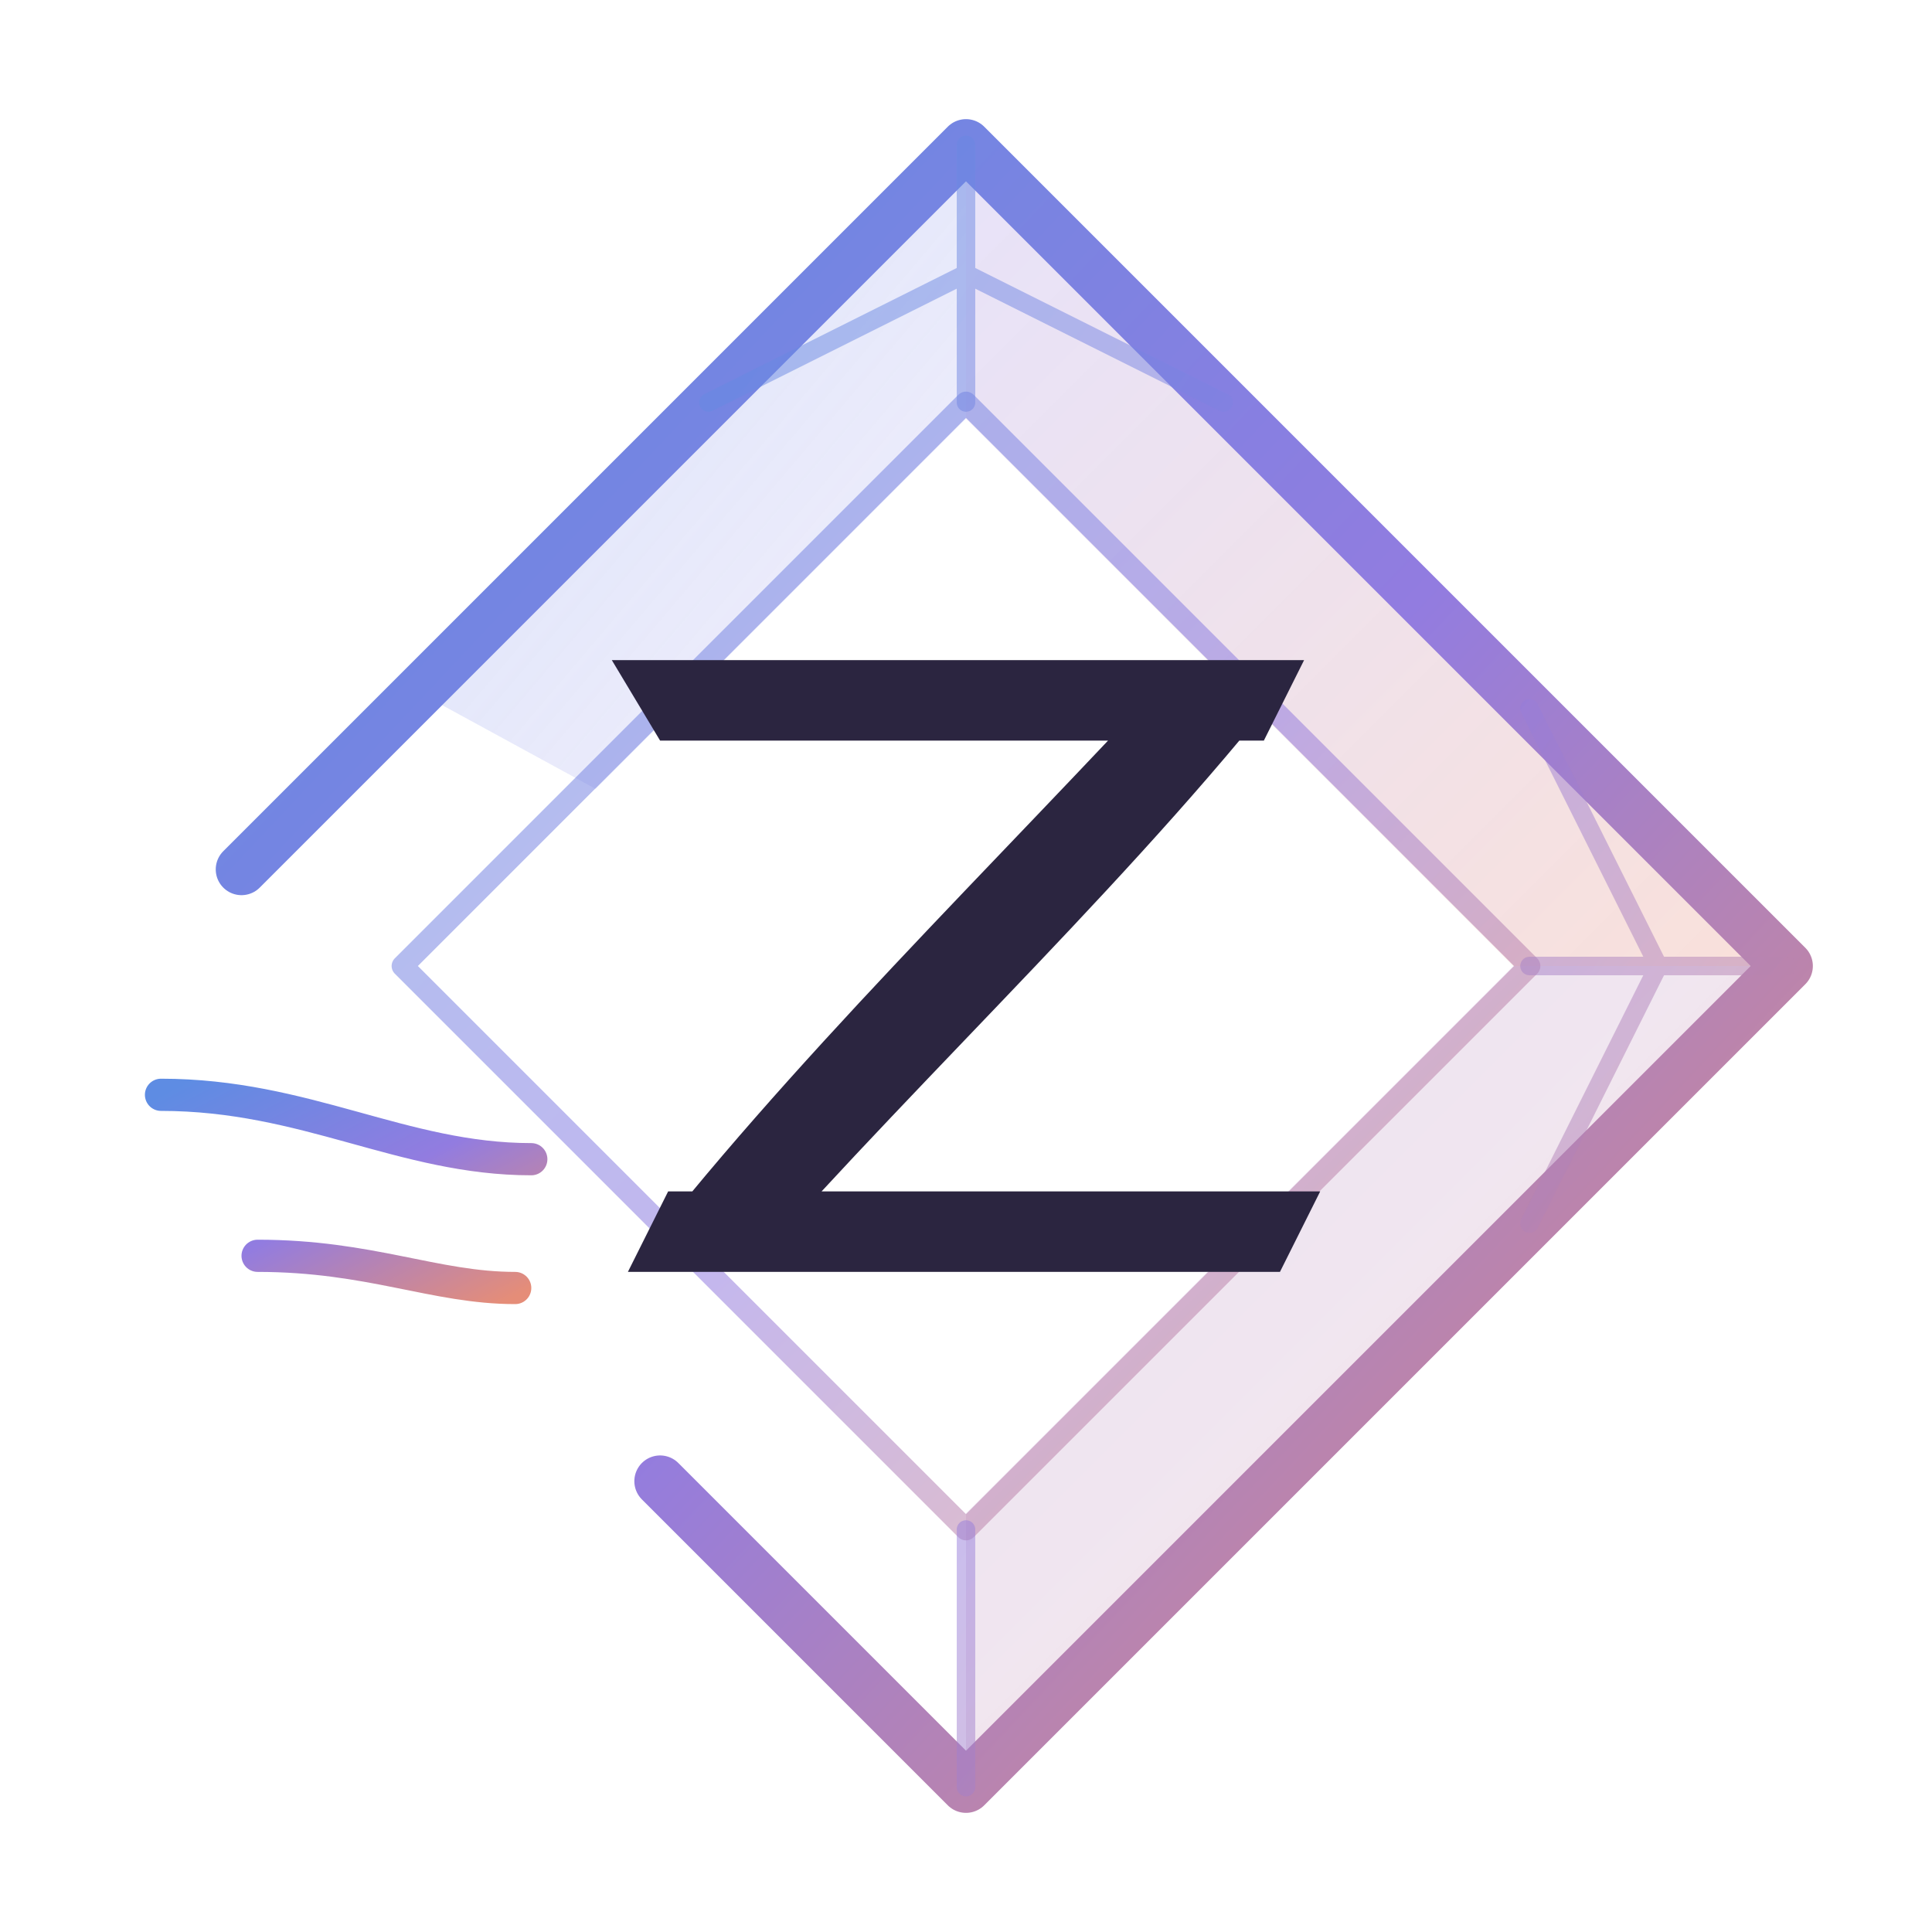
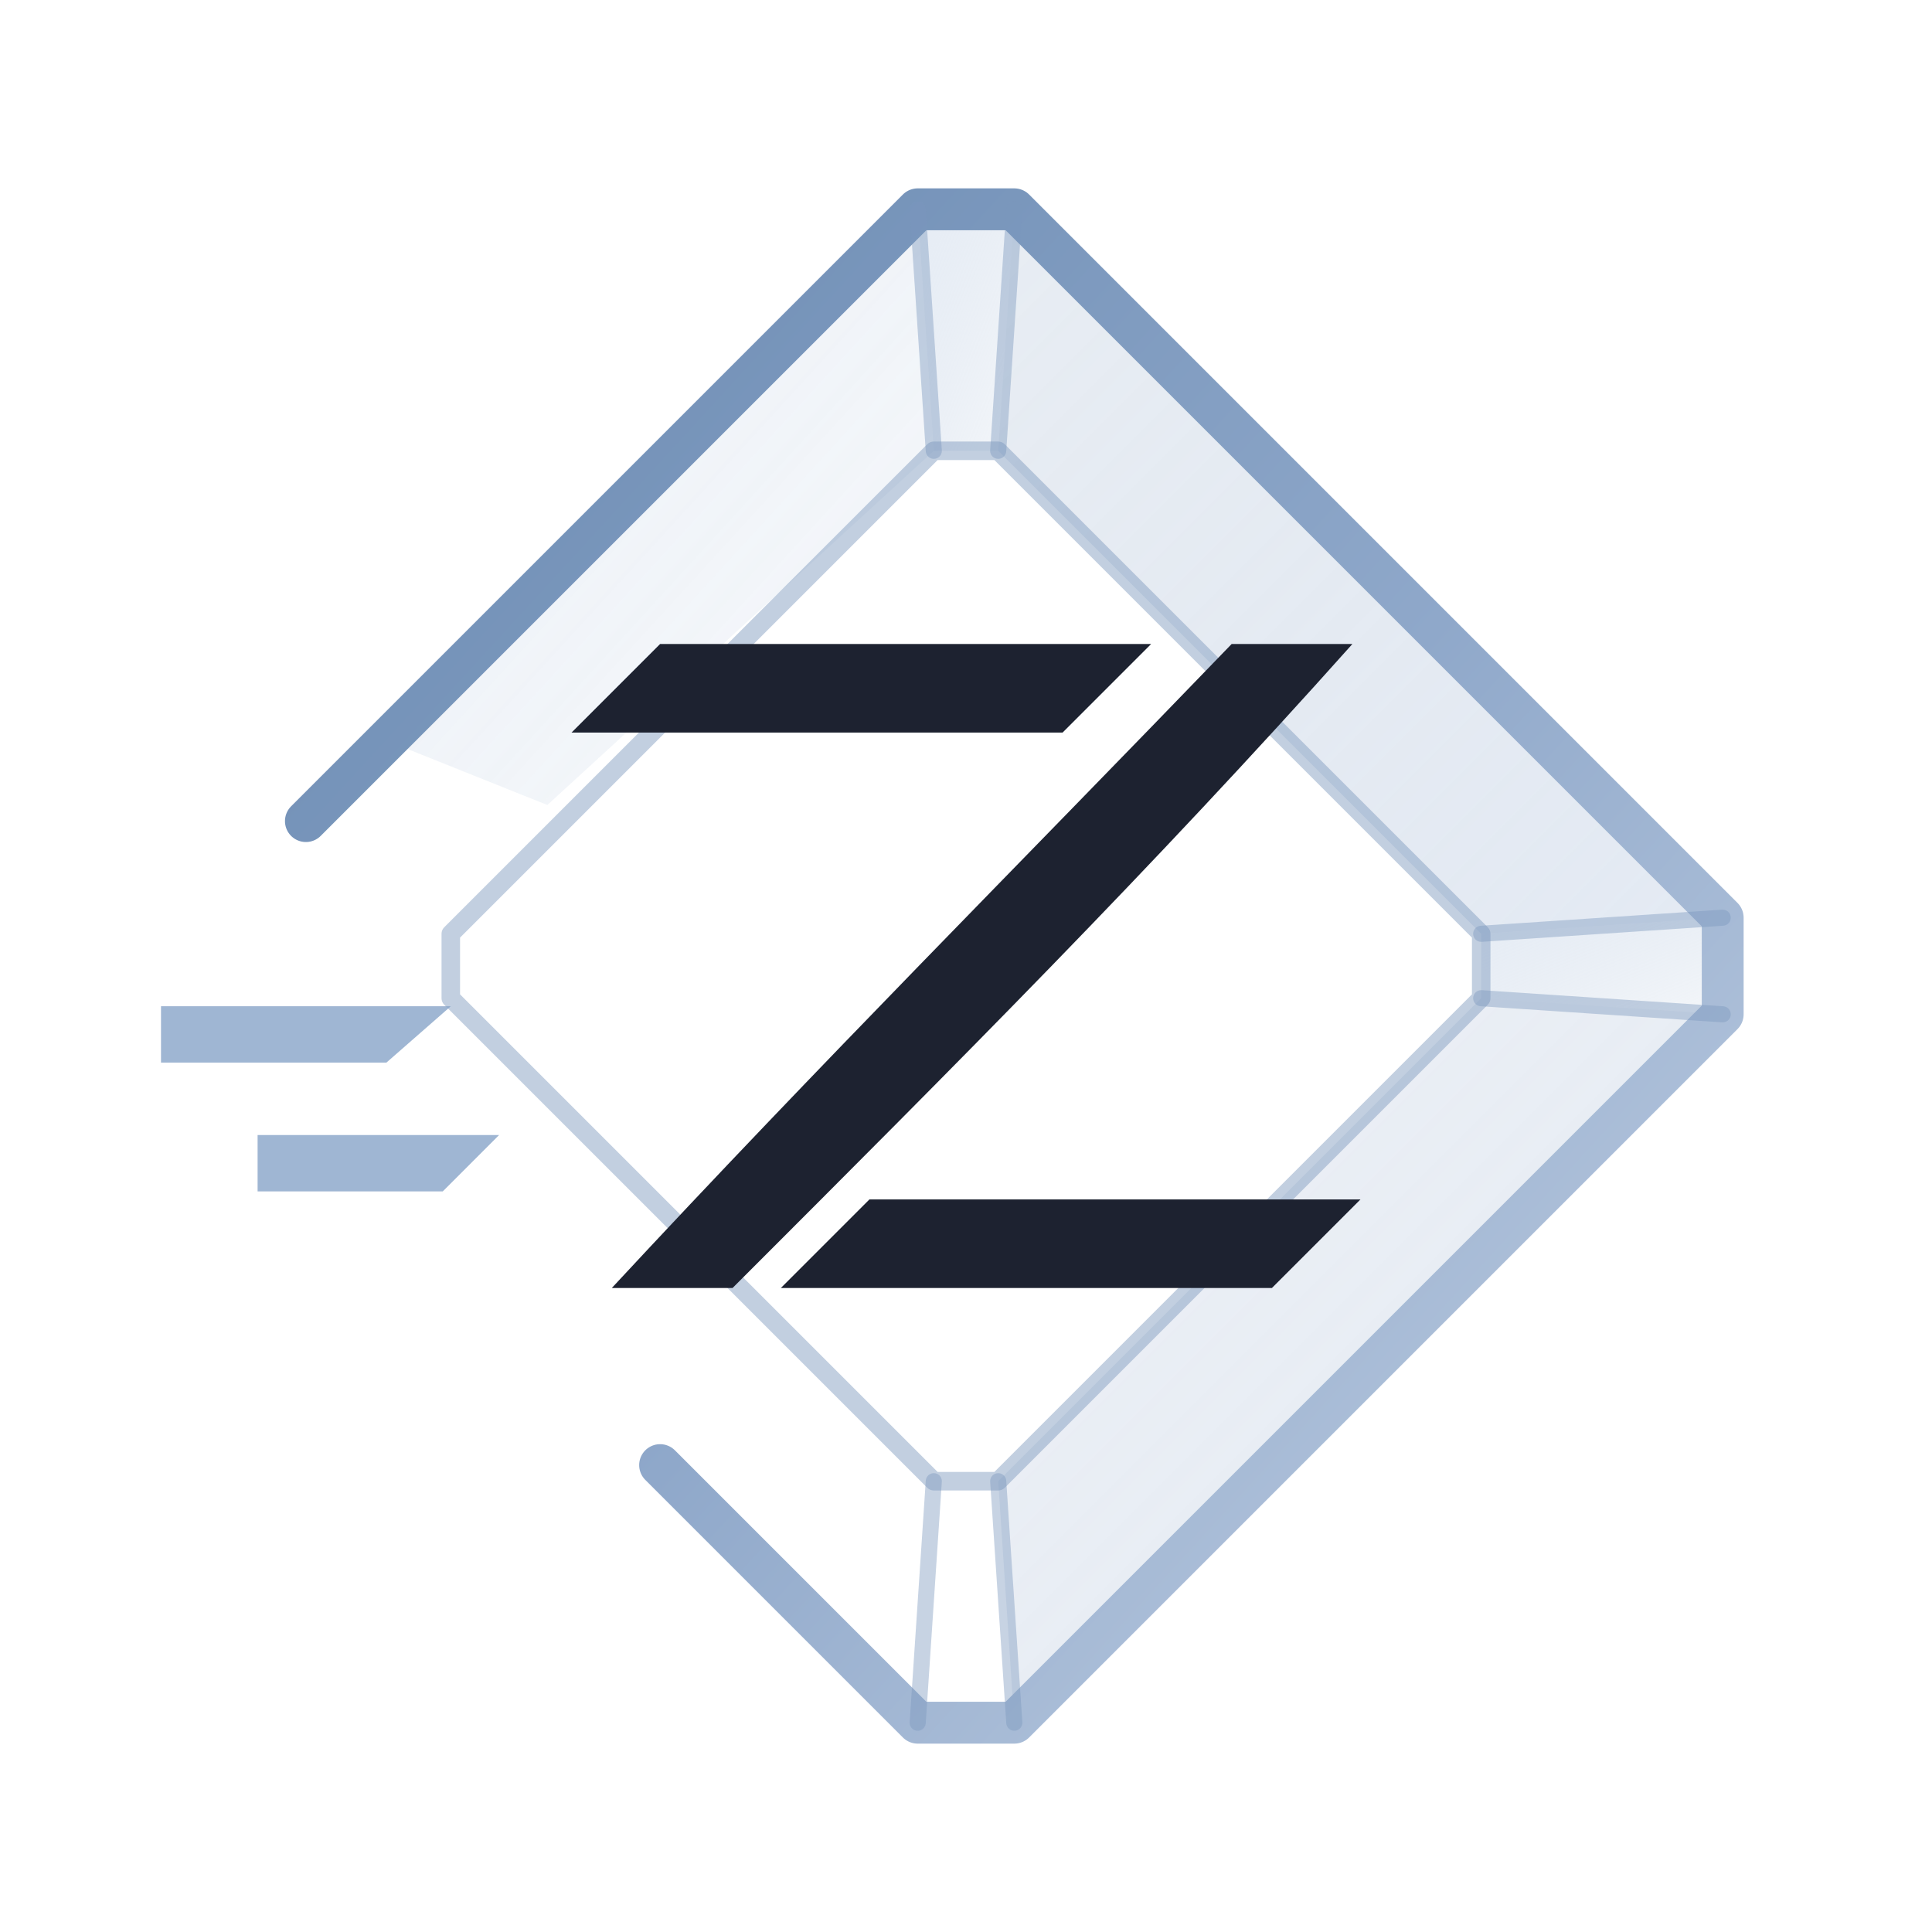
<svg xmlns="http://www.w3.org/2000/svg" viewBox="0 0 120 120" width="240" height="240" role="img" aria-label="Zaphyrel">
  <defs>
-     <linearGradient id="zg" x1="0" y1="0" x2="1" y2="1">
-       <stop offset="0" stop-color="#5E8CE3" />
-       <stop offset="0.52" stop-color="#927CE0" />
-       <stop offset="1" stop-color="#E58D78" />
+     <linearGradient id="zg" x1="0.1" y1="0.1" x2="0.9" y2="0.9">
+       <stop offset="0" stop-color="#6F8EB5" />
+       <stop offset="0.55" stop-color="#8FA8CA" />
+       <stop offset="1" stop-color="#B9C9DF" />
    </linearGradient>
-     <linearGradient id="zf1" x1="0" y1="0" x2="1" y2="1">
-       <stop offset="0" stop-color="#7EA8F0" stop-opacity=".32" />
-       <stop offset="1" stop-color="#A593E8" stop-opacity=".14" />
+     <linearGradient id="zf-hi" x1="0" y1="0" x2="1" y2="1">
+       <stop offset="0" stop-color="#B6C9E2" stop-opacity=".34" />
+       <stop offset="1" stop-color="#8DA8CA" stop-opacity=".10" />
    </linearGradient>
-     <linearGradient id="zf2" x1="0" y1="0" x2="1" y2="1">
-       <stop offset="0" stop-color="#A593E8" stop-opacity=".26" />
-       <stop offset="1" stop-color="#EE9F8B" stop-opacity=".32" />
+     <linearGradient id="zf-lo" x1="0" y1="0" x2="1" y2="1">
+       <stop offset="0" stop-color="#6F8EB5" stop-opacity=".16" />
+       <stop offset="1" stop-color="#9EB5D6" stop-opacity=".28" />
    </linearGradient>
  </defs>
-   <polygon points="60,9 26,43 37,49 60,26" fill="url(#zf1)" />
-   <polygon points="60,9 111,60 94,60 60,26" fill="url(#zf2)" />
-   <polygon points="111,60 60,111 60,94 94,60" fill="url(#zf2)" opacity=".88" />
-   <path d="M 15 54 L 60 9 L 111 60 L 60 111 L 41 92" fill="none" stroke="url(#zg)" stroke-width="3.2" stroke-linecap="round" stroke-linejoin="round" />
-   <polygon points="60,25 95,60 60,95 25,60" fill="none" stroke="url(#zg)" stroke-width="1.35" stroke-opacity=".55" stroke-linejoin="round" />
-   <path d="M 60 9 V 25 M 111 60 H 95 M 60 111 V 95 M 44 25 L 60 17 L 76 25 M 95 44 L 103 60 L 95 76" fill="none" stroke="url(#zg)" stroke-width="1.15" stroke-opacity=".5" stroke-linecap="round" stroke-linejoin="round" />
-   <path d="M 10 68 C 19 68, 25 72, 33 72 M 16 78 C 23 78, 27 80, 32 80" fill="none" stroke="url(#zg)" stroke-width="2" stroke-linecap="round" />
-   <path d="M 38 41 H 81 L 78.5 46 H 41 Z M 41.5 74 H 82 L 79.5 79 H 39 Z M 73.5 41 H 81 C 71 54, 58 66, 46.5 79 H 39 C 49 66, 61.5 54, 73.5 41 Z" fill="#2B2540" />
+   <polygon points="24,46 57,13 58,28 34,50" fill="url(#zf-hi)" opacity=".7" />
+   <polygon points="57,13 63,13 62,28 58,28" fill="url(#zf-hi)" />
+   <polygon points="63,13 107,57 92,58 62,28" fill="url(#zf-lo)" />
+   <polygon points="107,57 107,63 92,62 92,58" fill="url(#zf-hi)" />
+   <polygon points="107,63 63,107 62,92 92,62" fill="url(#zf-lo)" opacity=".85" />
+   <path d="M 19 51 L 57 13 L 63 13 L 107 57 L 107 63 L 63 107 L 57 107 L 41 91" fill="none" stroke="url(#zg)" stroke-width="2.6" stroke-linecap="round" stroke-linejoin="round" />
+   <polygon points="58,28 62,28 92,58 92,62 62,92 58,92 28,62 28,58" fill="none" stroke="#7A97BC" stroke-width="1.15" stroke-opacity=".46" stroke-linejoin="round" />
+   <path d="M 57 13 L 58 28 M 63 13 L 62 28 M 107 57 L 92 58 M 107 63 L 92 62 M 63 107 L 62 92 M 57 107 L 58 92" fill="none" stroke="#7A97BC" stroke-width="1" stroke-opacity=".42" stroke-linecap="round" />
+   <path d="M 10 62.5 H 28 L 24 66 H 10 Z M 16 70.5 H 31 L 27.5 74 H 16 Z" fill="#84A1C6" opacity=".78" />
+   <path d="M 41 40 H 71.5 L 66 45.5 H 35.5 Z M 54 74.5 H 84.5 L 79 80 H 48.5 Z M 76.5 40 H 84 C 71.5 54, 59.5 66, 45.5 80 H 38 C 51 66, 63 54, 76.5 40 Z" fill="#1D2230" />
</svg>
